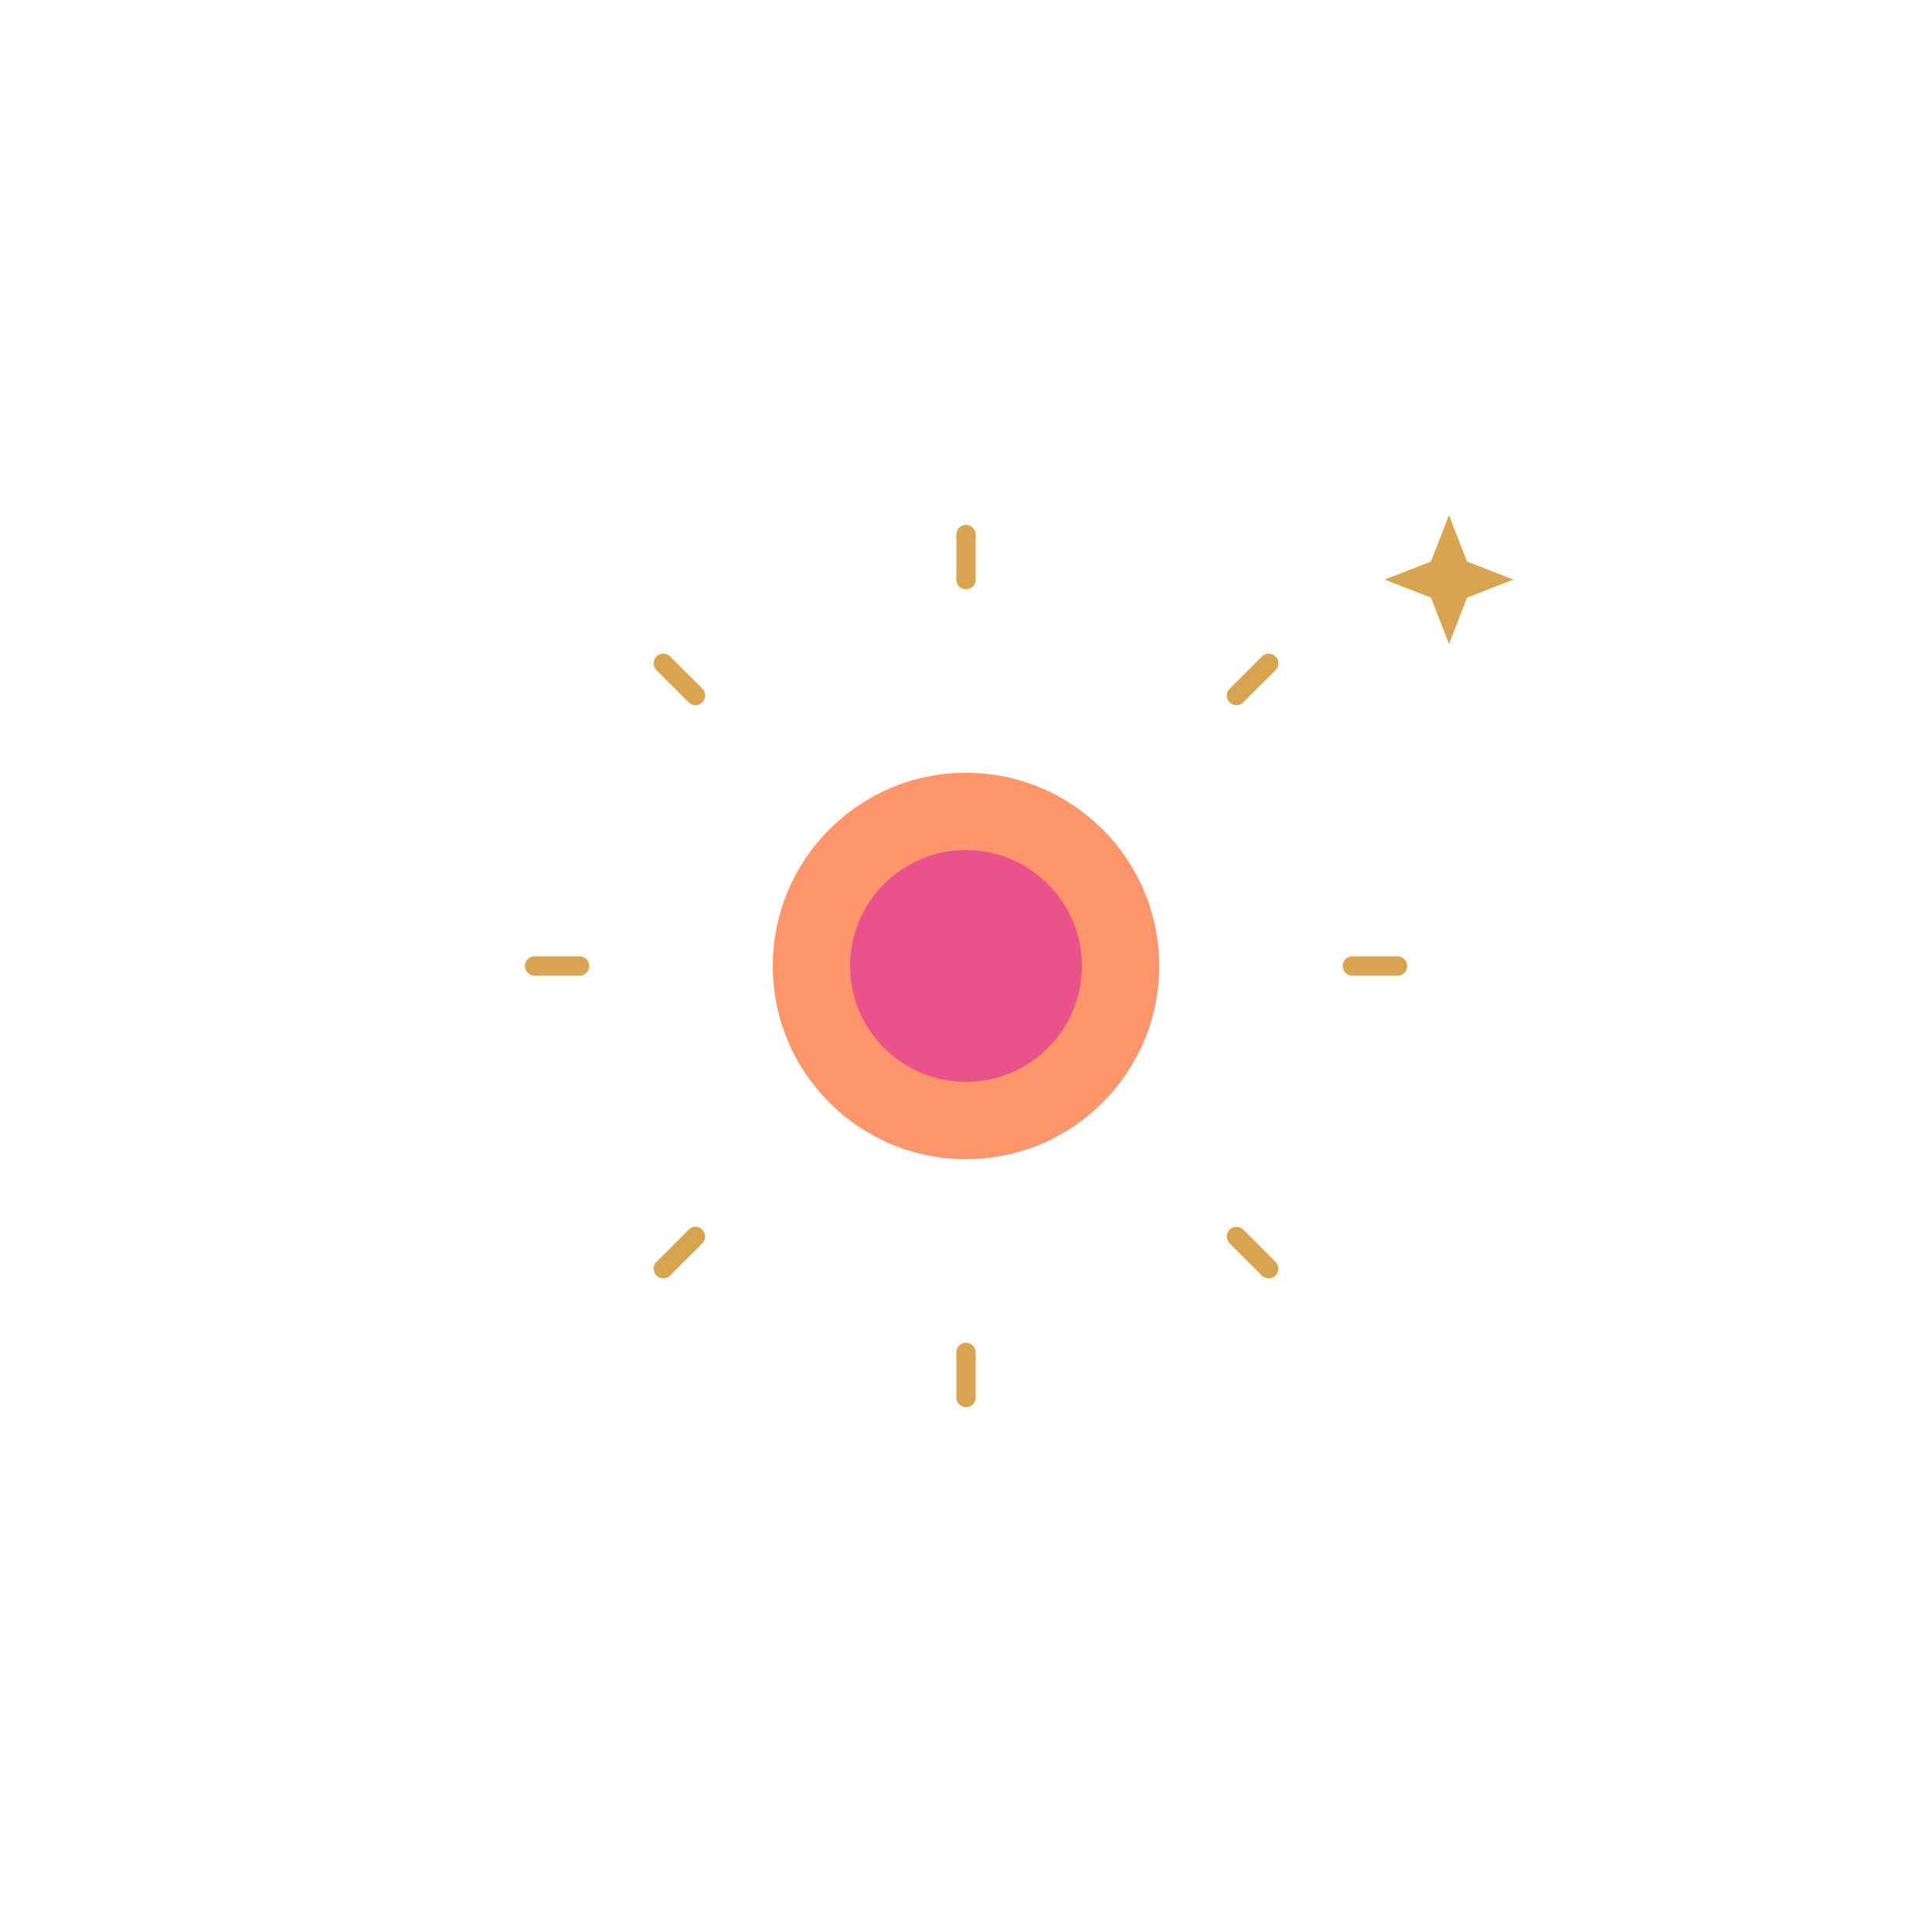
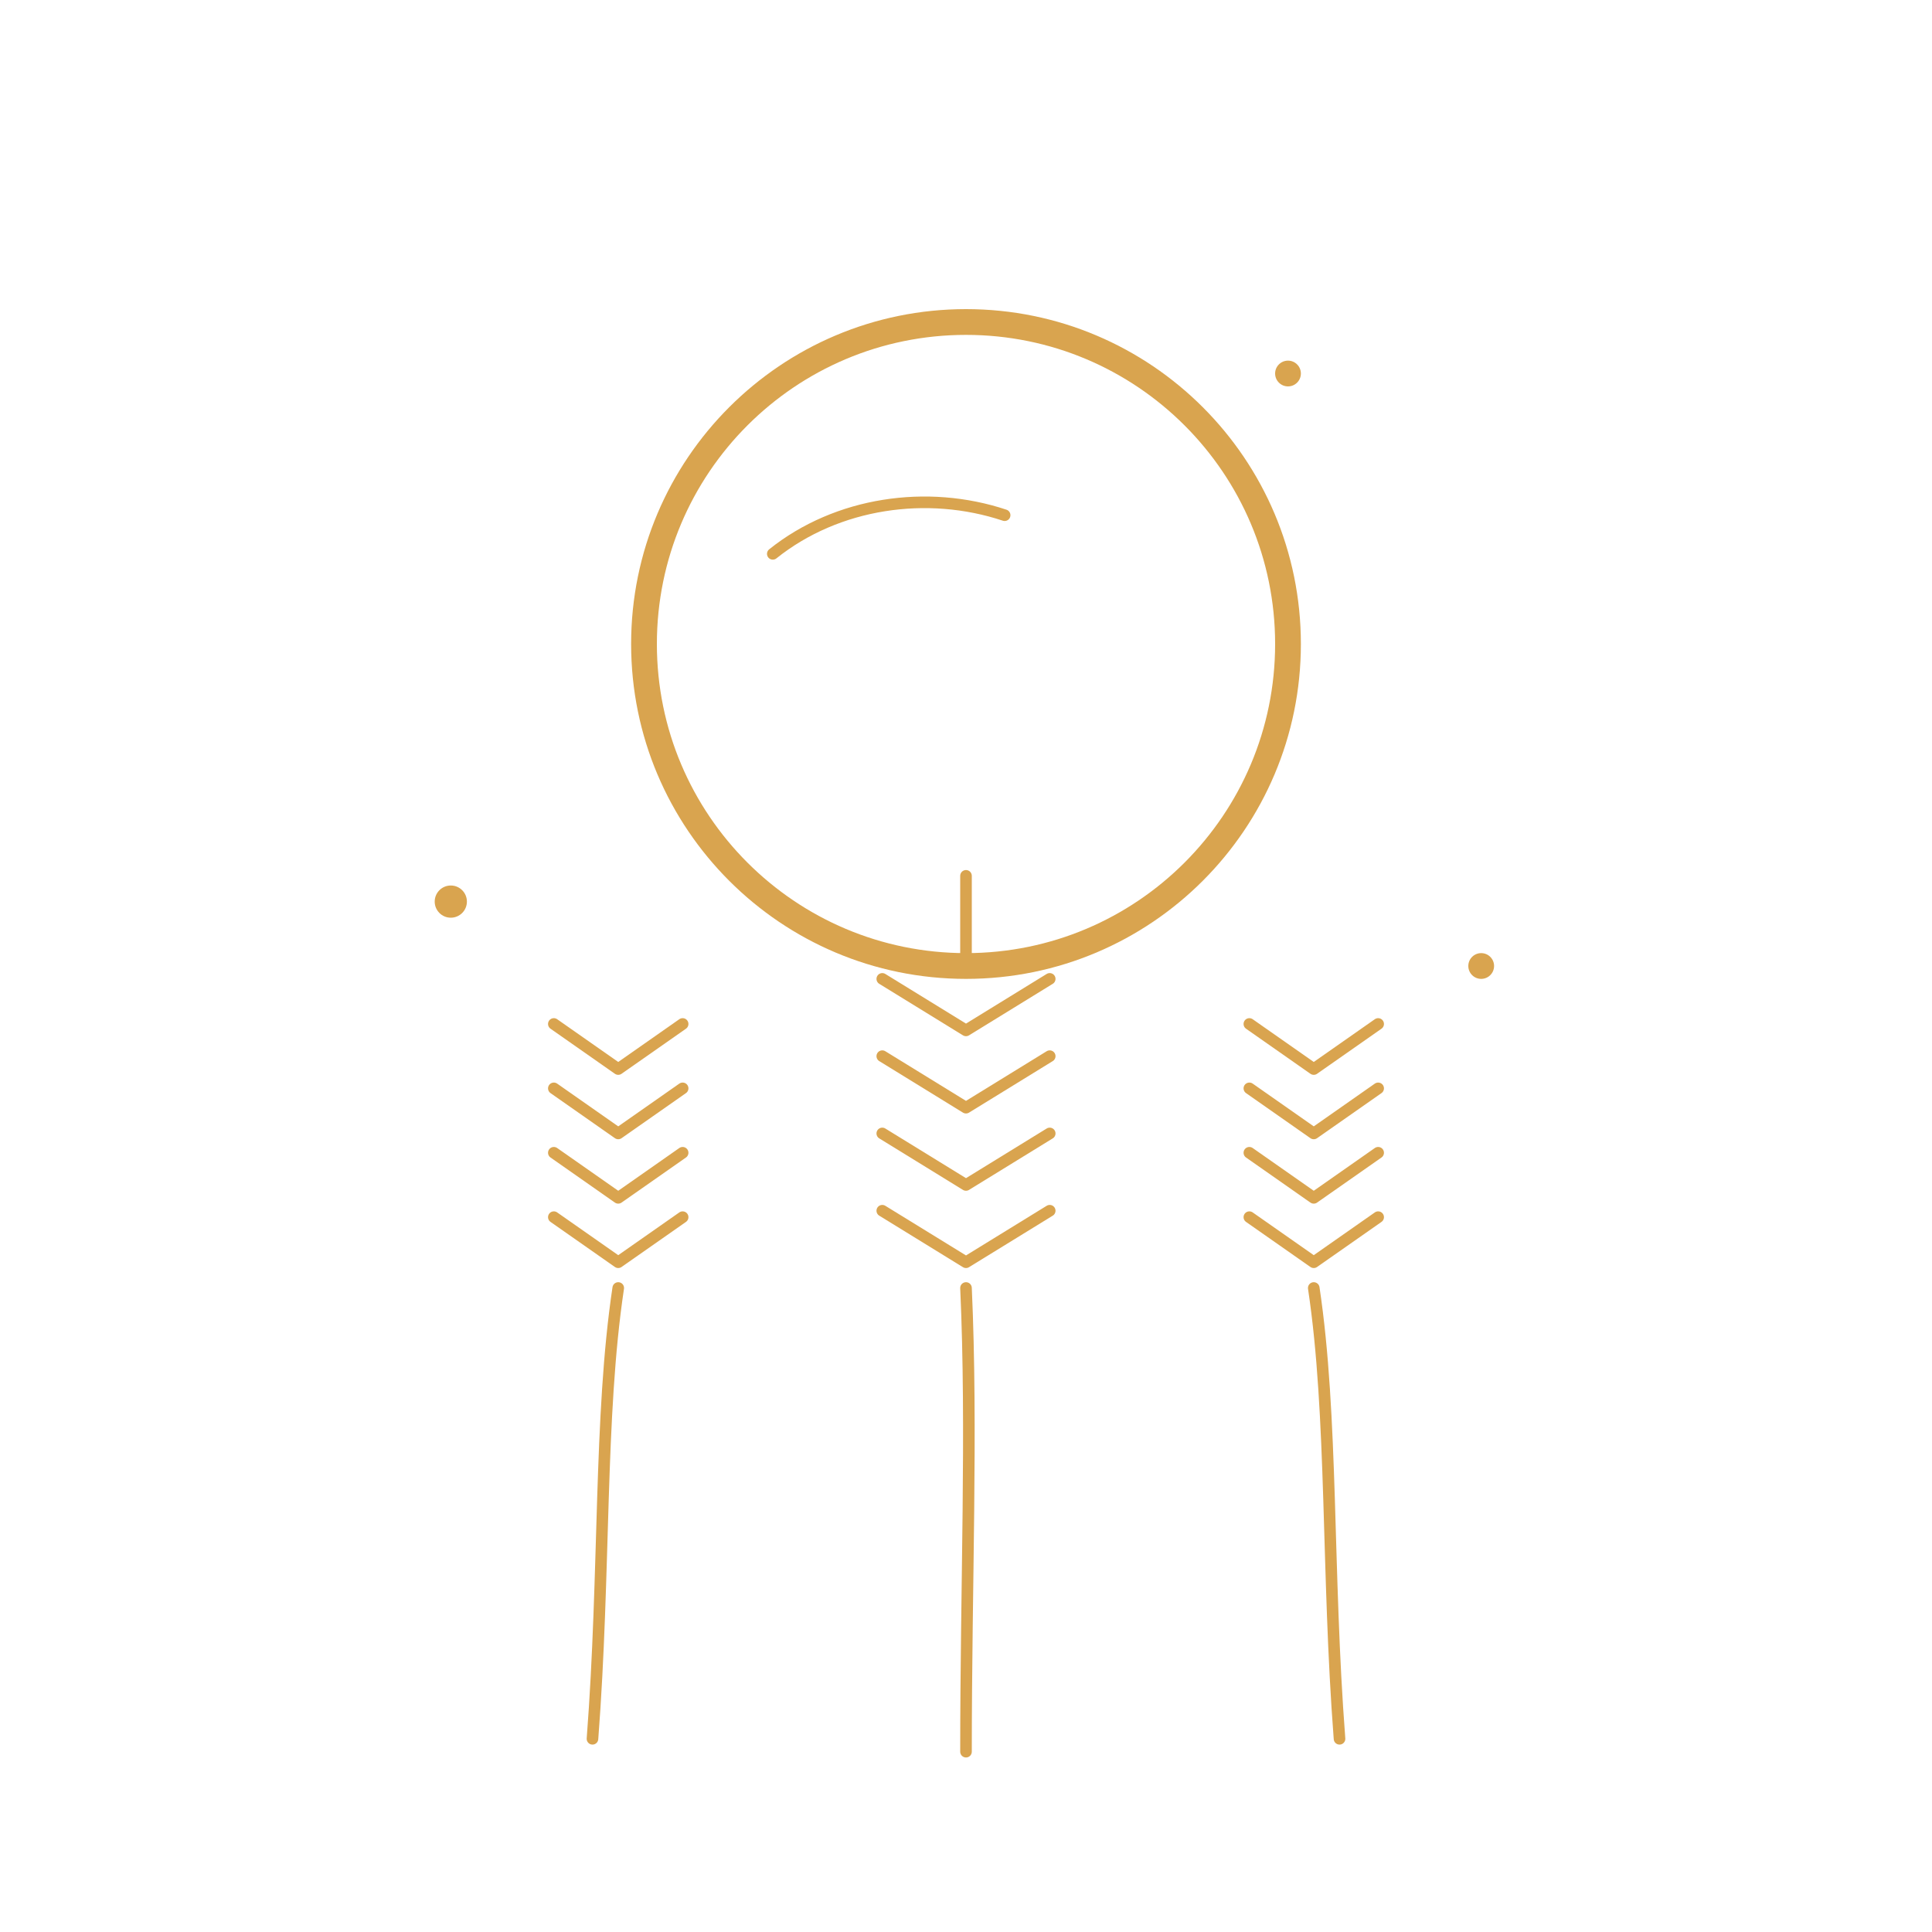
<svg xmlns="http://www.w3.org/2000/svg" viewBox="0 0 300 300" role="img" aria-labelledby="t d">
-   <circle cx="150" cy="150" r="30" fill="#ff8a5a" opacity=".9" stroke="none" />
-   <circle cx="150" cy="150" r="18" fill="#e5488f" opacity=".85" stroke="none" />
-   <g fill="none" stroke-linecap="round" stroke-linejoin="round" stroke="#d9a44f" stroke-width="3">
-     <path d="M210,150 l7,0M90,150 l-7,0M150,210 l0,7M150,90 l0,-7M192,192 l5,5M108,192 l-5,5M192,108 l5,-5M108,108 l-5,-5" />
+   <g fill="none" stroke-linecap="round" stroke-linejoin="round" stroke="#d9a44f">
+     <circle cx="150" cy="100" r="50" stroke-width="4" />
+     <path d="M120 86 C130 78 144 76 156 80" stroke-width="1.8" />
+     <g stroke-width="1.8">
+       <path d="M92 270 C94 244 93 220 96 200" />
+       <path d="M96 196 l-10 -7 M96 196 l10 -7" />
+       <path d="M96 186 l-10 -7 M96 186 l10 -7" />
+       <path d="M96 176 l-10 -7 M96 176 l10 -7" />
+       <path d="M96 166 l-10 -7 M96 166 l10 -7" />
+       <path d="M150 272 C150 246 151 222 150 200" />
+       <path d="M150 196 l-13 -8 M150 196 l13 -8" />
+       <path d="M150 184 l-13 -8 M150 184 l13 -8" />
+       <path d="M150 172 l-13 -8 M150 172 l13 -8" />
+       <path d="M150 160 l-13 -8 M150 160 l13 -8" />
+       <path d="M150 150 C150 144 150 140 150 136" />
+       <path d="M208 270 C206 244 207 220 204 200" />
+       <path d="M204 196 l-10 -7 M204 196 l10 -7" />
+       <path d="M204 186 l-10 -7 M204 186 l10 -7" />
+       <path d="M204 176 l-10 -7 M204 176 l10 -7" />
+       <path d="M204 166 l-10 -7 M204 166 l10 -7" />
+     </g>
+     <g fill="#d9a44f" stroke="none">
+       <circle cx="70" cy="140" r="2.5" />
+       <circle cx="230" cy="150" r="2" />
+       <circle cx="200" cy="58" r="2" />
+     </g>
  </g>
-   <path d="M225.0,80.0 l2.8,7.2 l7.2,2.8 l-7.2,2.8 l-2.8,7.2 l-2.8-7.2 l-7.2-2.8 l7.2-2.8 z" fill="#d9a44f" stroke="none" />
</svg>
